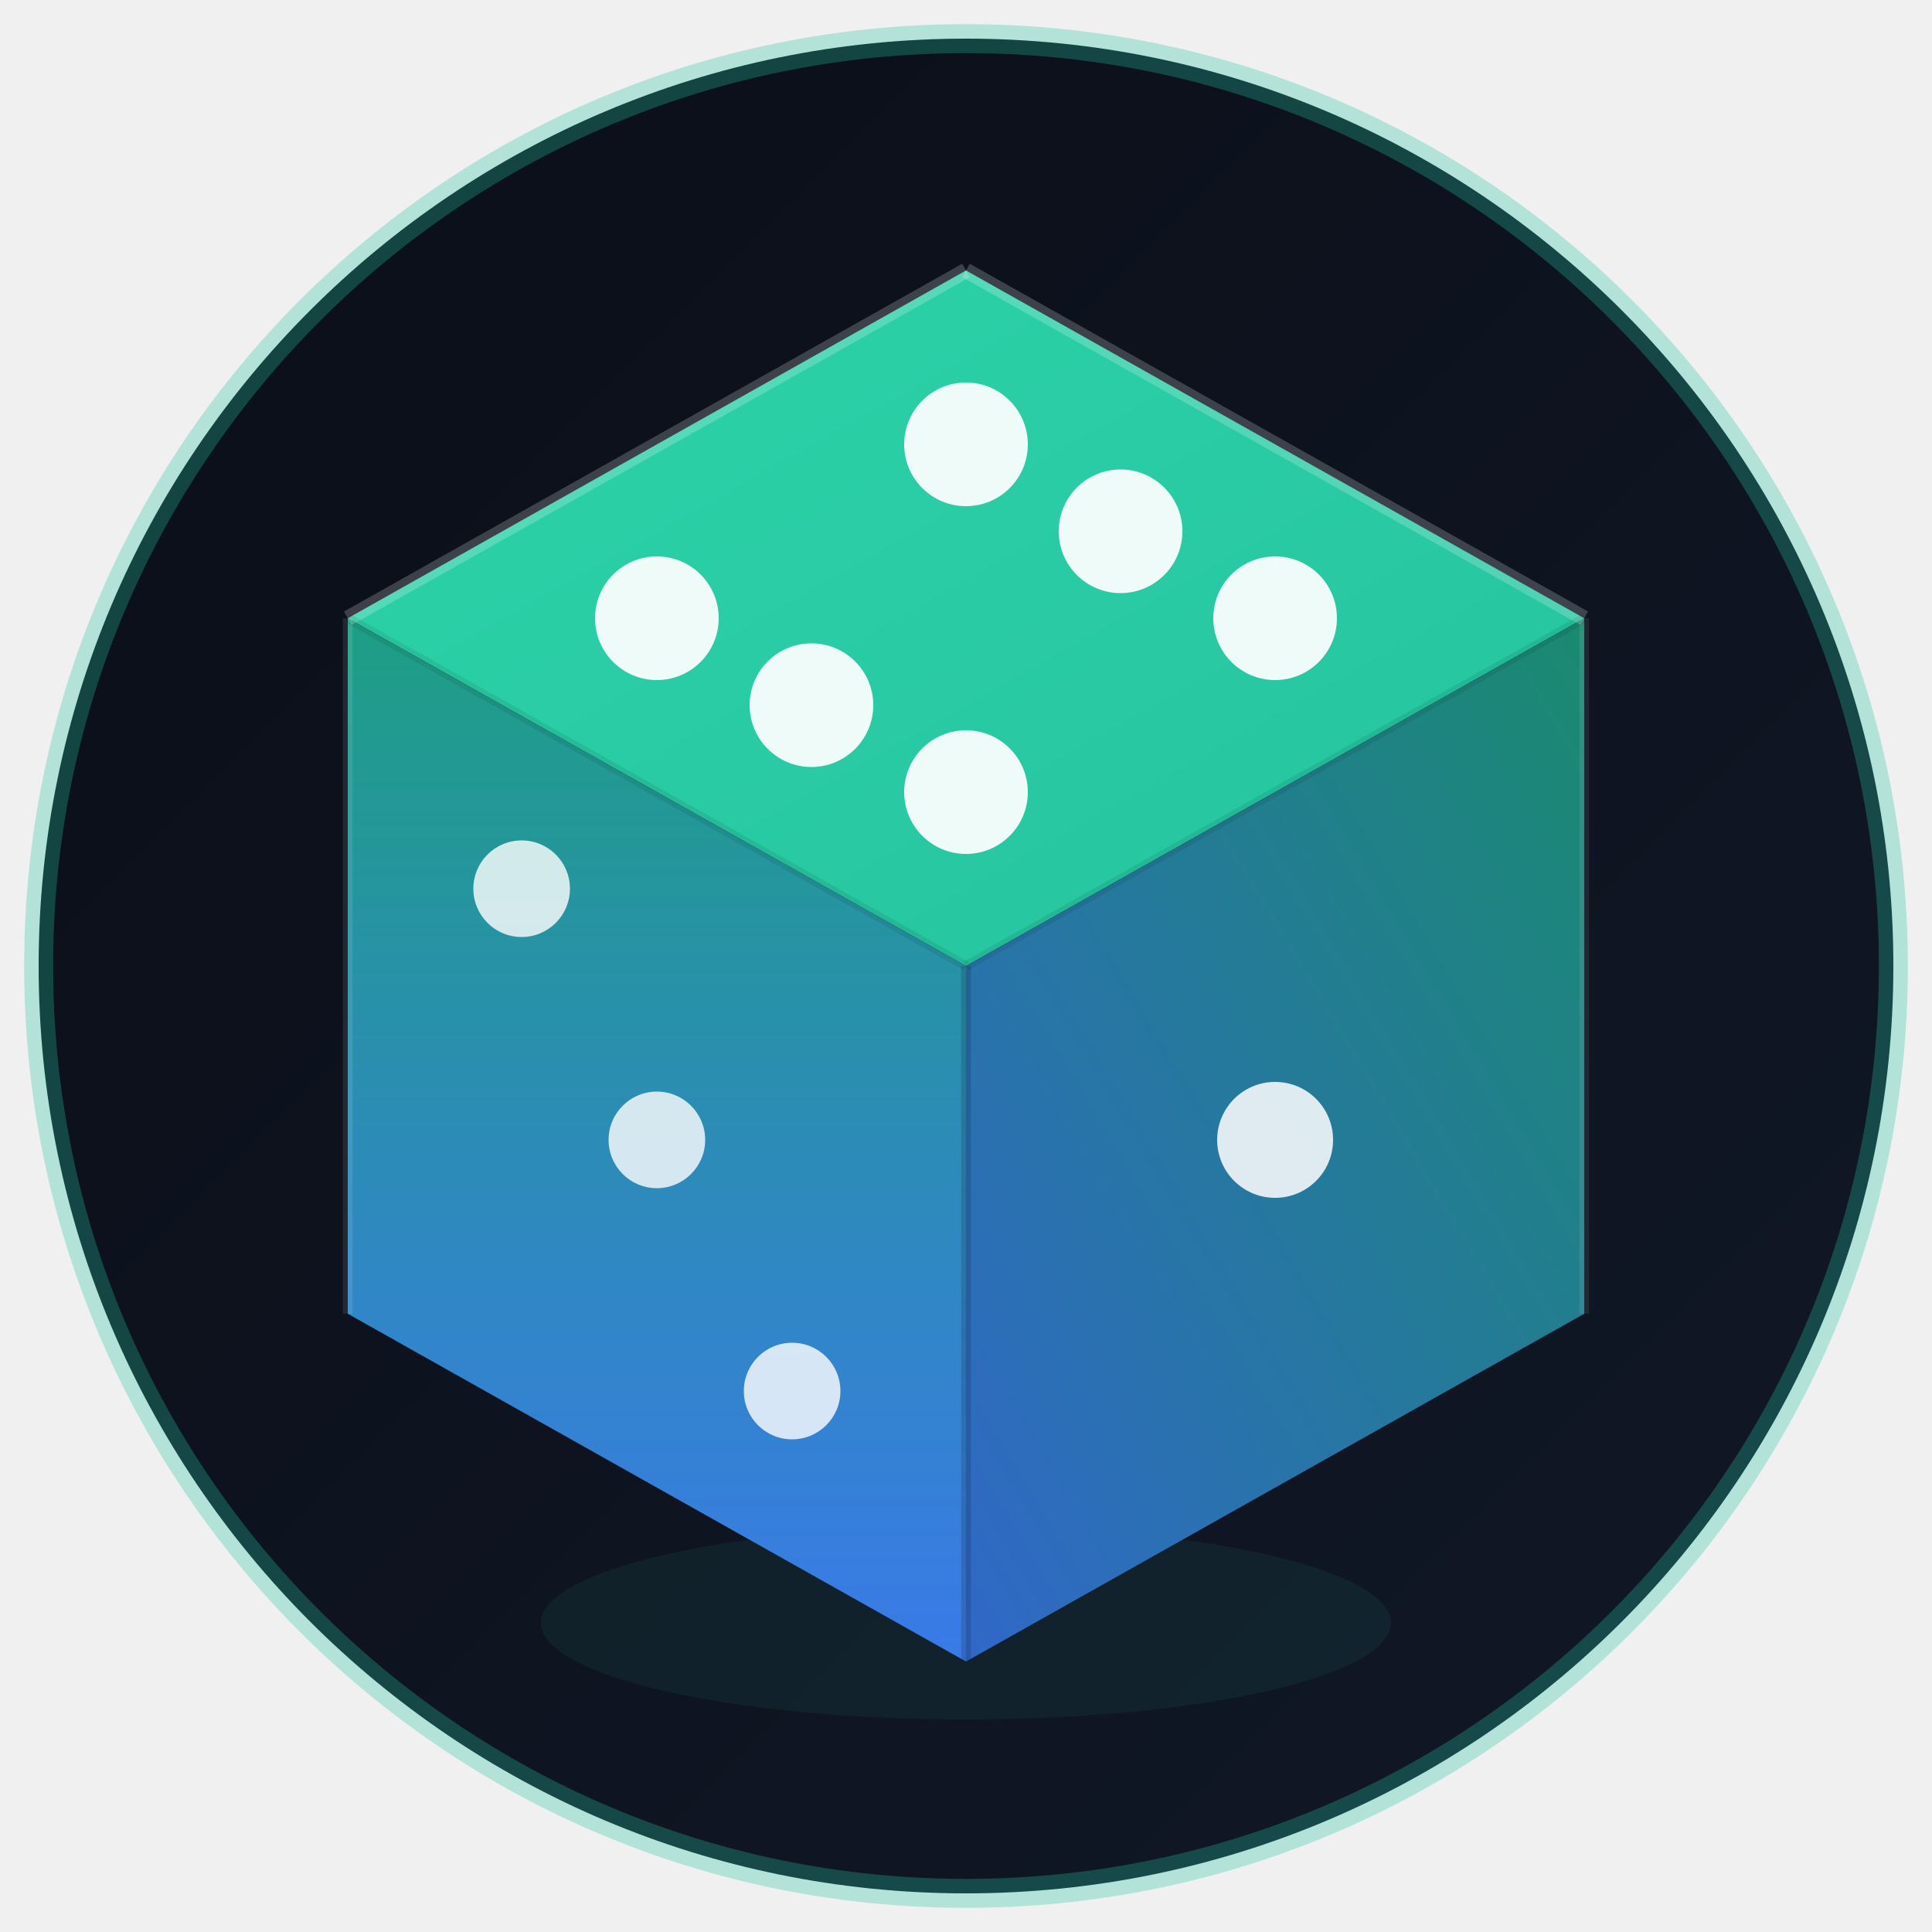
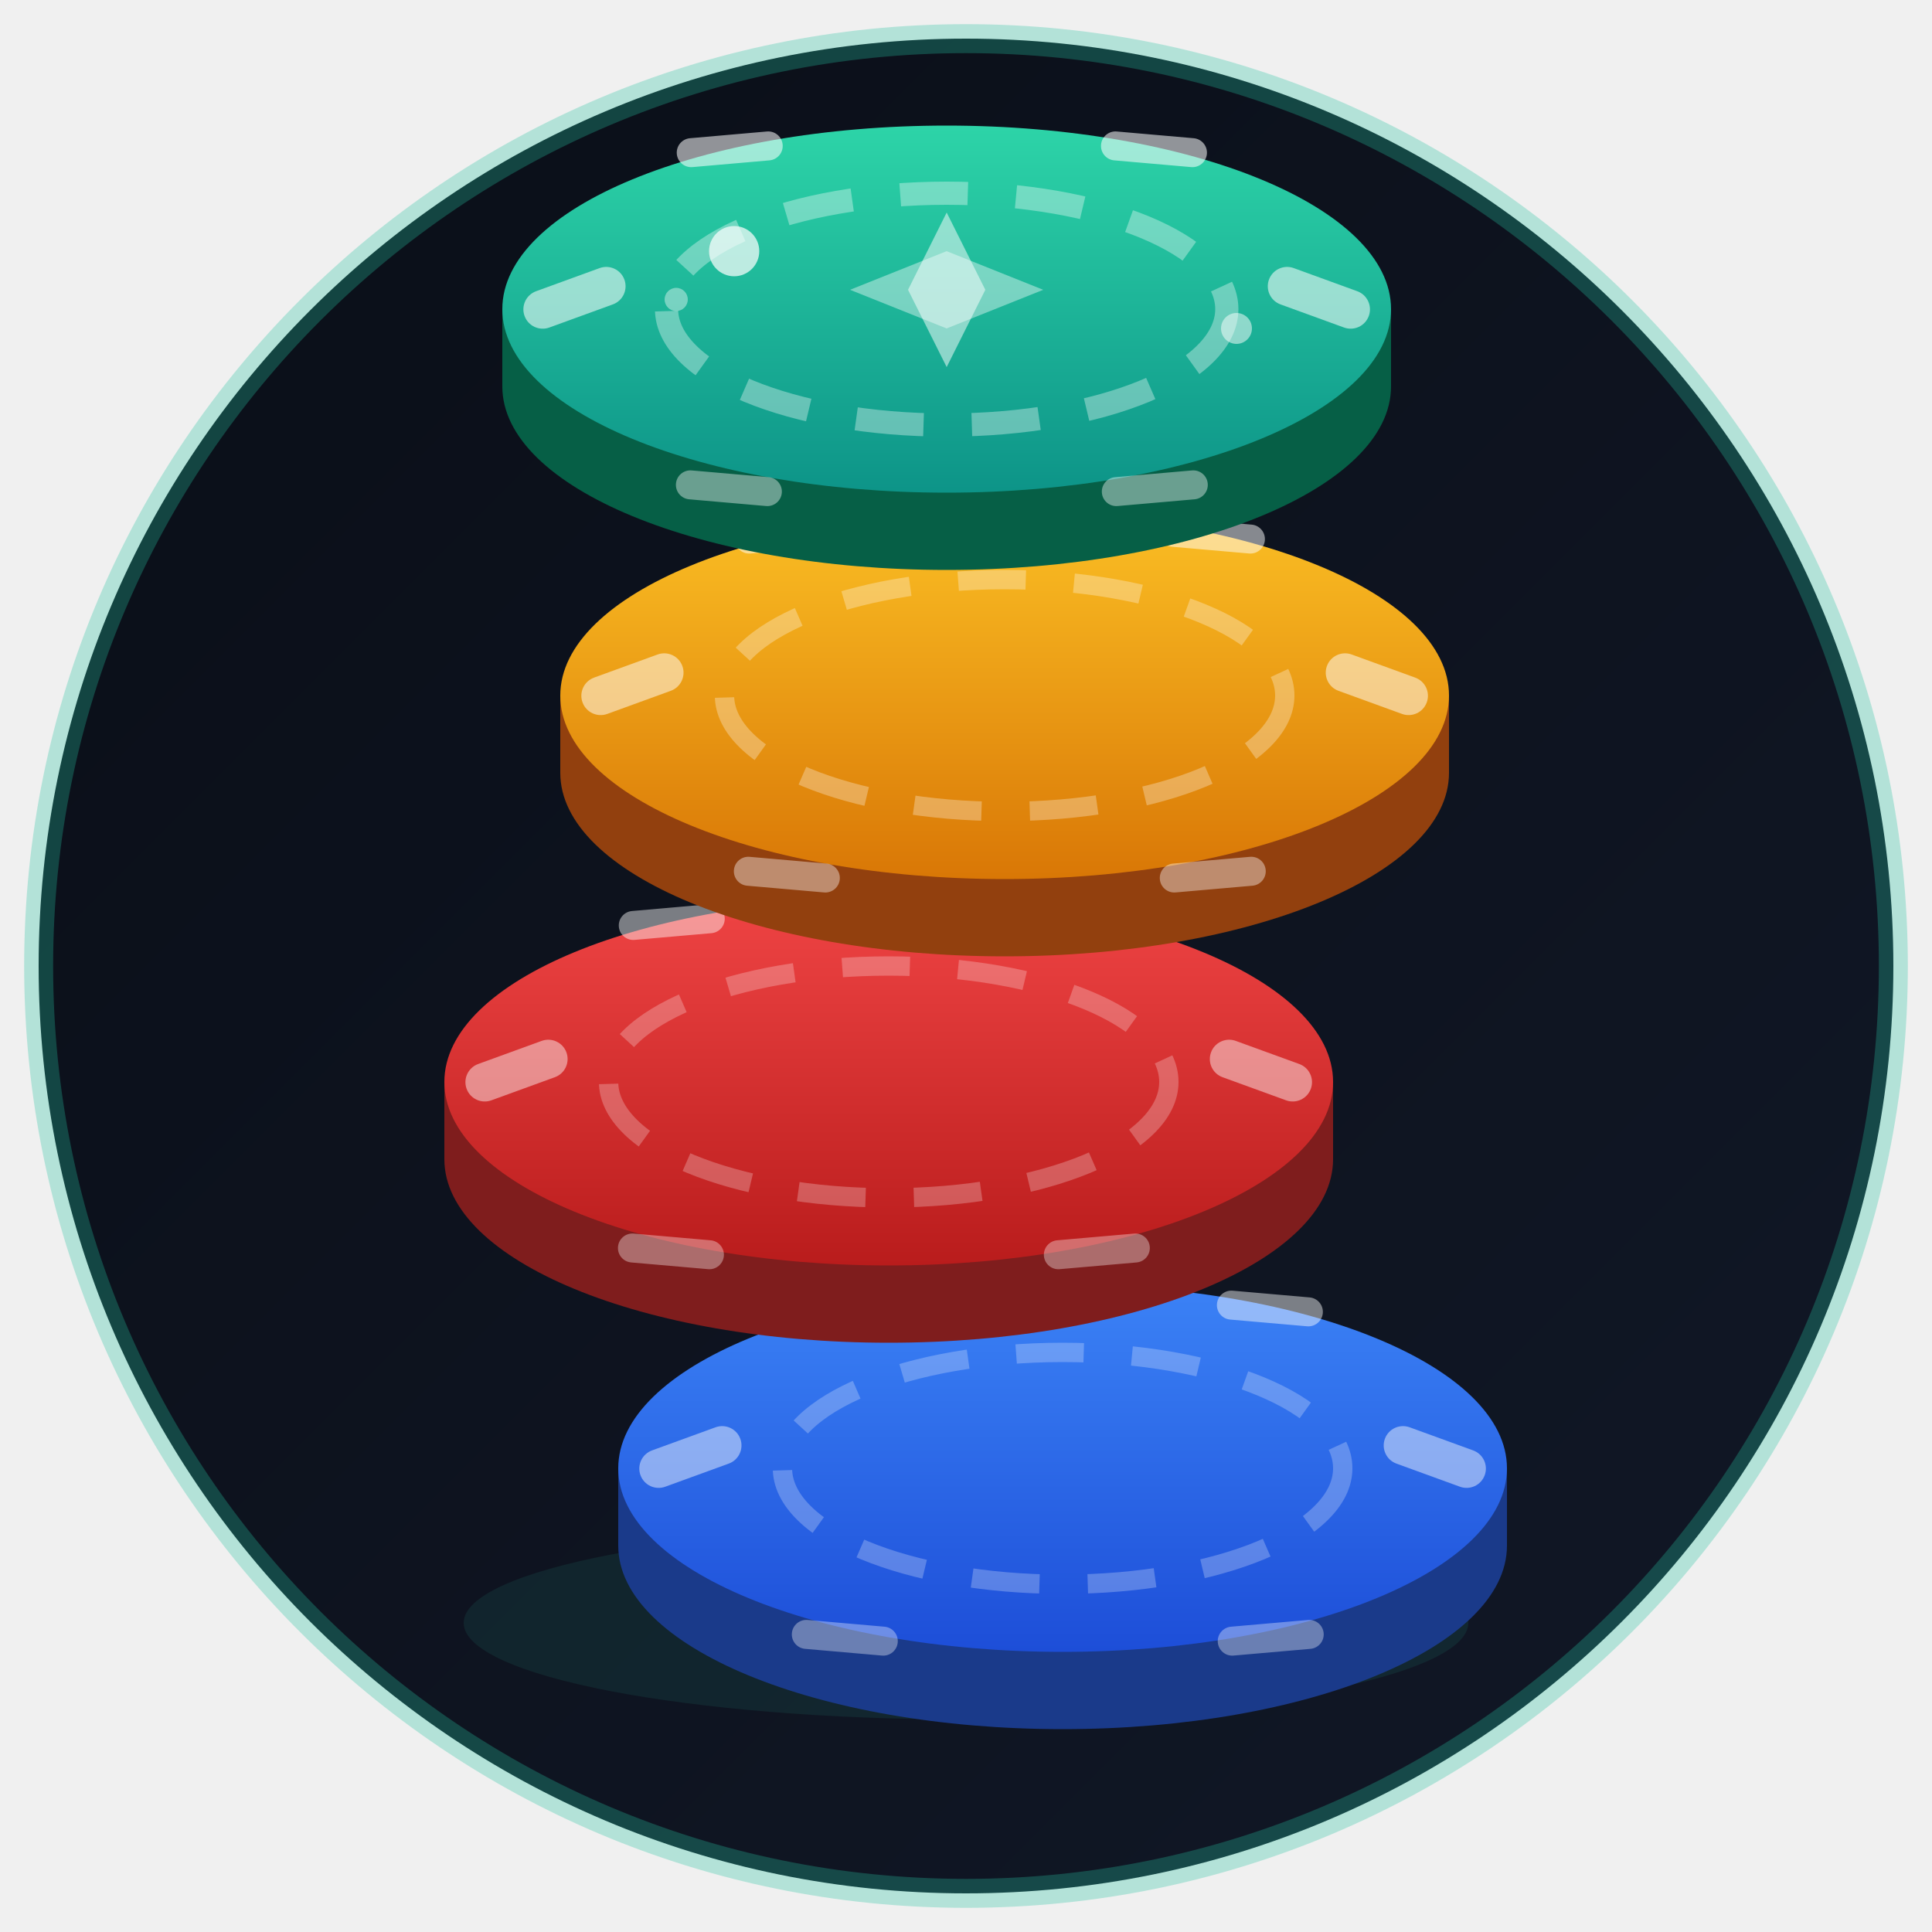
<svg xmlns="http://www.w3.org/2000/svg" viewBox="0 0 100 100">
  <defs>
    <linearGradient id="bg" x1="0%" y1="0%" x2="100%" y2="100%">
      <stop offset="0%" stop-color="#0a0e17" />
      <stop offset="100%" stop-color="#111827" />
    </linearGradient>
-     <linearGradient id="top" x1="0%" y1="0%" x2="100%" y2="100%">
+     <linearGradient id="chipGold" x1="0%" y1="0%" x2="0%" y2="100%">
+       <stop offset="0%" stop-color="#fbbf24" />
+       <stop offset="100%" stop-color="#d97706" />
+     </linearGradient>
+     <linearGradient id="chipRed" x1="0%" y1="0%" x2="0%" y2="100%">
+       <stop offset="0%" stop-color="#ef4444" />
+       <stop offset="100%" stop-color="#b91c1c" />
+     </linearGradient>
+     <linearGradient id="chipTeal" x1="0%" y1="0%" x2="0%" y2="100%">
      <stop offset="0%" stop-color="#2dd4a8" />
-       <stop offset="100%" stop-color="#25c2a0" />
+       <stop offset="100%" stop-color="#0d9488" />
    </linearGradient>
-     <linearGradient id="left" x1="0%" y1="0%" x2="0%" y2="100%">
-       <stop offset="0%" stop-color="#1e9e85" />
-       <stop offset="100%" stop-color="#3a7ae8" />
-     </linearGradient>
-     <linearGradient id="right" x1="100%" y1="0%" x2="0%" y2="100%">
-       <stop offset="0%" stop-color="#1a8a70" />
-       <stop offset="100%" stop-color="#3068c8" />
+     <linearGradient id="chipBlue" x1="0%" y1="0%" x2="0%" y2="100%">
+       <stop offset="0%" stop-color="#3b82f6" />
+       <stop offset="100%" stop-color="#1d4ed8" />
    </linearGradient>
  </defs>
  <circle cx="50" cy="50" r="48" fill="url(#bg)" stroke="#25c2a0" stroke-width="1.5" stroke-opacity="0.3" />
-   <ellipse cx="50" cy="84" rx="22" ry="5" fill="#25c2a0" opacity="0.08" />
-   <polygon points="50,14 82,32 50,50 18,32" fill="url(#top)" />
-   <polygon points="18,32 50,50 50,86 18,68" fill="url(#left)" />
-   <polygon points="82,32 50,50 50,86 82,68" fill="url(#right)" />
-   <line x1="50" y1="14" x2="82" y2="32" stroke="rgba(255,255,255,0.2)" stroke-width="0.8" />
-   <line x1="50" y1="14" x2="18" y2="32" stroke="rgba(255,255,255,0.2)" stroke-width="0.8" />
-   <line x1="18" y1="32" x2="18" y2="68" stroke="rgba(255,255,255,0.1)" stroke-width="0.5" />
-   <line x1="82" y1="32" x2="82" y2="68" stroke="rgba(255,255,255,0.08)" stroke-width="0.5" />
-   <line x1="50" y1="50" x2="50" y2="86" stroke="rgba(0,0,0,0.15)" stroke-width="0.5" />
-   <line x1="50" y1="50" x2="18" y2="32" stroke="rgba(0,0,0,0.08)" stroke-width="0.5" />
-   <line x1="50" y1="50" x2="82" y2="32" stroke="rgba(0,0,0,0.08)" stroke-width="0.5" />
-   <circle cx="50" cy="23" r="3.2" fill="rgba(255,255,255,0.92)" />
-   <circle cx="58" cy="27.5" r="3.2" fill="rgba(255,255,255,0.92)" />
-   <circle cx="66" cy="32" r="3.2" fill="rgba(255,255,255,0.92)" />
-   <circle cx="34" cy="32" r="3.2" fill="rgba(255,255,255,0.92)" />
-   <circle cx="42" cy="36.5" r="3.2" fill="rgba(255,255,255,0.92)" />
-   <circle cx="50" cy="41" r="3.2" fill="rgba(255,255,255,0.92)" />
-   <circle cx="27" cy="46" r="2.5" fill="rgba(255,255,255,0.8)" />
-   <circle cx="34" cy="59" r="2.5" fill="rgba(255,255,255,0.8)" />
-   <circle cx="41" cy="72" r="2.5" fill="rgba(255,255,255,0.8)" />
-   <circle cx="66" cy="59" r="3" fill="rgba(255,255,255,0.85)" />
+   <ellipse cx="50" cy="84" rx="26" ry="5" fill="#25c2a0" opacity="0.1" />
+   <g transform="translate(5, 12)">
+     <ellipse cx="50" cy="68" rx="23" ry="9.5" fill="#1a3a8a" />
+     <rect x="27" y="64" width="46" height="4" fill="#1a3a8a" />
+     <ellipse cx="50" cy="64" rx="23" ry="9.5" fill="url(#chipBlue)" />
+     <rect x="28" y="62.5" width="5.5" height="2" rx="1" fill="rgba(255,255,255,0.45)" transform="rotate(-20 30.5 63.5)" />
+     <rect x="66.5" y="62.5" width="5.5" height="2" rx="1" fill="rgba(255,255,255,0.45)" transform="rotate(20 69.5 63.5)" />
+     <rect x="36" y="55" width="5.5" height="1.5" rx="0.75" fill="rgba(255,255,255,0.45)" transform="rotate(-5 38.5 55.5)" />
+     <rect x="58" y="55" width="5.5" height="1.5" rx="0.75" fill="rgba(255,255,255,0.45)" transform="rotate(5 61 55.5)" />
+     <rect x="36" y="72" width="5.5" height="1.5" rx="0.75" fill="rgba(255,255,255,0.35)" transform="rotate(5 38.5 72.5)" />
+     <rect x="58" y="72" width="5.5" height="1.5" rx="0.75" fill="rgba(255,255,255,0.35)" transform="rotate(-5 61 72.5)" />
+     <ellipse cx="50" cy="64" rx="14.5" ry="6" fill="none" stroke="rgba(255,255,255,0.25)" stroke-width="1" stroke-dasharray="3.5 2.5" />
+   </g>
+   <g transform="translate(-4, 2)">
+     <ellipse cx="50" cy="58" rx="23" ry="9.5" fill="#7f1d1d" />
+     <rect x="27" y="54" width="46" height="4" fill="#7f1d1d" />
+     <ellipse cx="50" cy="54" rx="23" ry="9.5" fill="url(#chipRed)" />
+     <rect x="28" y="52.5" width="5.5" height="2" rx="1" fill="rgba(255,255,255,0.45)" transform="rotate(-20 30.5 53.5)" />
+     <rect x="66.5" y="52.5" width="5.5" height="2" rx="1" fill="rgba(255,255,255,0.45)" transform="rotate(20 69.5 53.5)" />
+     <rect x="36" y="45" width="5.5" height="1.5" rx="0.75" fill="rgba(255,255,255,0.45)" transform="rotate(-5 38.5 45.5)" />
+     <rect x="58" y="45" width="5.5" height="1.5" rx="0.75" fill="rgba(255,255,255,0.45)" transform="rotate(5 61 45.5)" />
+     <rect x="36" y="62" width="5.5" height="1.5" rx="0.75" fill="rgba(255,255,255,0.35)" transform="rotate(5 38.5 62.5)" />
+     <rect x="58" y="62" width="5.5" height="1.5" rx="0.75" fill="rgba(255,255,255,0.35)" transform="rotate(-5 61 62.5)" />
+     <ellipse cx="50" cy="54" rx="14.5" ry="6" fill="none" stroke="rgba(255,255,255,0.25)" stroke-width="1" stroke-dasharray="3.5 2.5" />
+   </g>
+   <g transform="translate(2, -8)">
+     <ellipse cx="50" cy="48" rx="23" ry="9.5" fill="#92400e" />
+     <rect x="27" y="44" width="46" height="4" fill="#92400e" />
+     <ellipse cx="50" cy="44" rx="23" ry="9.5" fill="url(#chipGold)" />
+     <rect x="28" y="42.5" width="5.5" height="2" rx="1" fill="rgba(255,255,255,0.5)" transform="rotate(-20 30.5 43.5)" />
+     <rect x="66.5" y="42.5" width="5.5" height="2" rx="1" fill="rgba(255,255,255,0.5)" transform="rotate(20 69.5 43.5)" />
+     <rect x="36" y="35" width="5.5" height="1.5" rx="0.75" fill="rgba(255,255,255,0.5)" transform="rotate(-5 38.5 35.5)" />
+     <rect x="58" y="35" width="5.5" height="1.5" rx="0.75" fill="rgba(255,255,255,0.5)" transform="rotate(5 61 35.5)" />
+     <rect x="36" y="52.5" width="5.5" height="1.5" rx="0.75" fill="rgba(255,255,255,0.4)" transform="rotate(5 38.5 53)" />
+     <rect x="58" y="52.5" width="5.5" height="1.5" rx="0.75" fill="rgba(255,255,255,0.4)" transform="rotate(-5 61 53)" />
+     <ellipse cx="50" cy="44" rx="14.5" ry="6" fill="none" stroke="rgba(255,255,255,0.3)" stroke-width="1" stroke-dasharray="3.5 2.5" />
+   </g>
+   <g transform="translate(-1, -18)">
+     <ellipse cx="50" cy="38" rx="23" ry="9.5" fill="#065f46" />
+     <rect x="27" y="34" width="46" height="4" fill="#065f46" />
+     <ellipse cx="50" cy="34" rx="23" ry="9.5" fill="url(#chipTeal)" />
+     <rect x="28" y="32.5" width="5.5" height="2" rx="1" fill="rgba(255,255,255,0.55)" transform="rotate(-20 30.5 33.5)" />
+     <rect x="66.5" y="32.5" width="5.5" height="2" rx="1" fill="rgba(255,255,255,0.55)" transform="rotate(20 69.5 33.5)" />
+     <rect x="36" y="25" width="5.5" height="1.5" rx="0.75" fill="rgba(255,255,255,0.55)" transform="rotate(-5 38.5 25.5)" />
+     <rect x="58" y="25" width="5.5" height="1.5" rx="0.75" fill="rgba(255,255,255,0.55)" transform="rotate(5 61 25.5)" />
+     <rect x="36" y="42.5" width="5.5" height="1.5" rx="0.75" fill="rgba(255,255,255,0.4)" transform="rotate(5 38.5 43)" />
+     <rect x="58" y="42.5" width="5.5" height="1.5" rx="0.75" fill="rgba(255,255,255,0.4)" transform="rotate(-5 61 43)" />
+     <ellipse cx="50" cy="34" rx="14.5" ry="6" fill="none" stroke="rgba(255,255,255,0.35)" stroke-width="1.2" stroke-dasharray="3.5 2.5" />
+     <polygon points="50,29 52,33 50,37 48,33" fill="rgba(255,255,255,0.5)" />
+     <polygon points="45,33 50,31 55,33 50,35" fill="rgba(255,255,255,0.4)" />
+   </g>
+   <circle cx="38" cy="13" r="1.3" fill="white" opacity="0.7" />
+   <circle cx="35" cy="15.5" r="0.6" fill="white" opacity="0.4" />
+   <circle cx="64" cy="17" r="0.8" fill="white" opacity="0.5" />
</svg>
